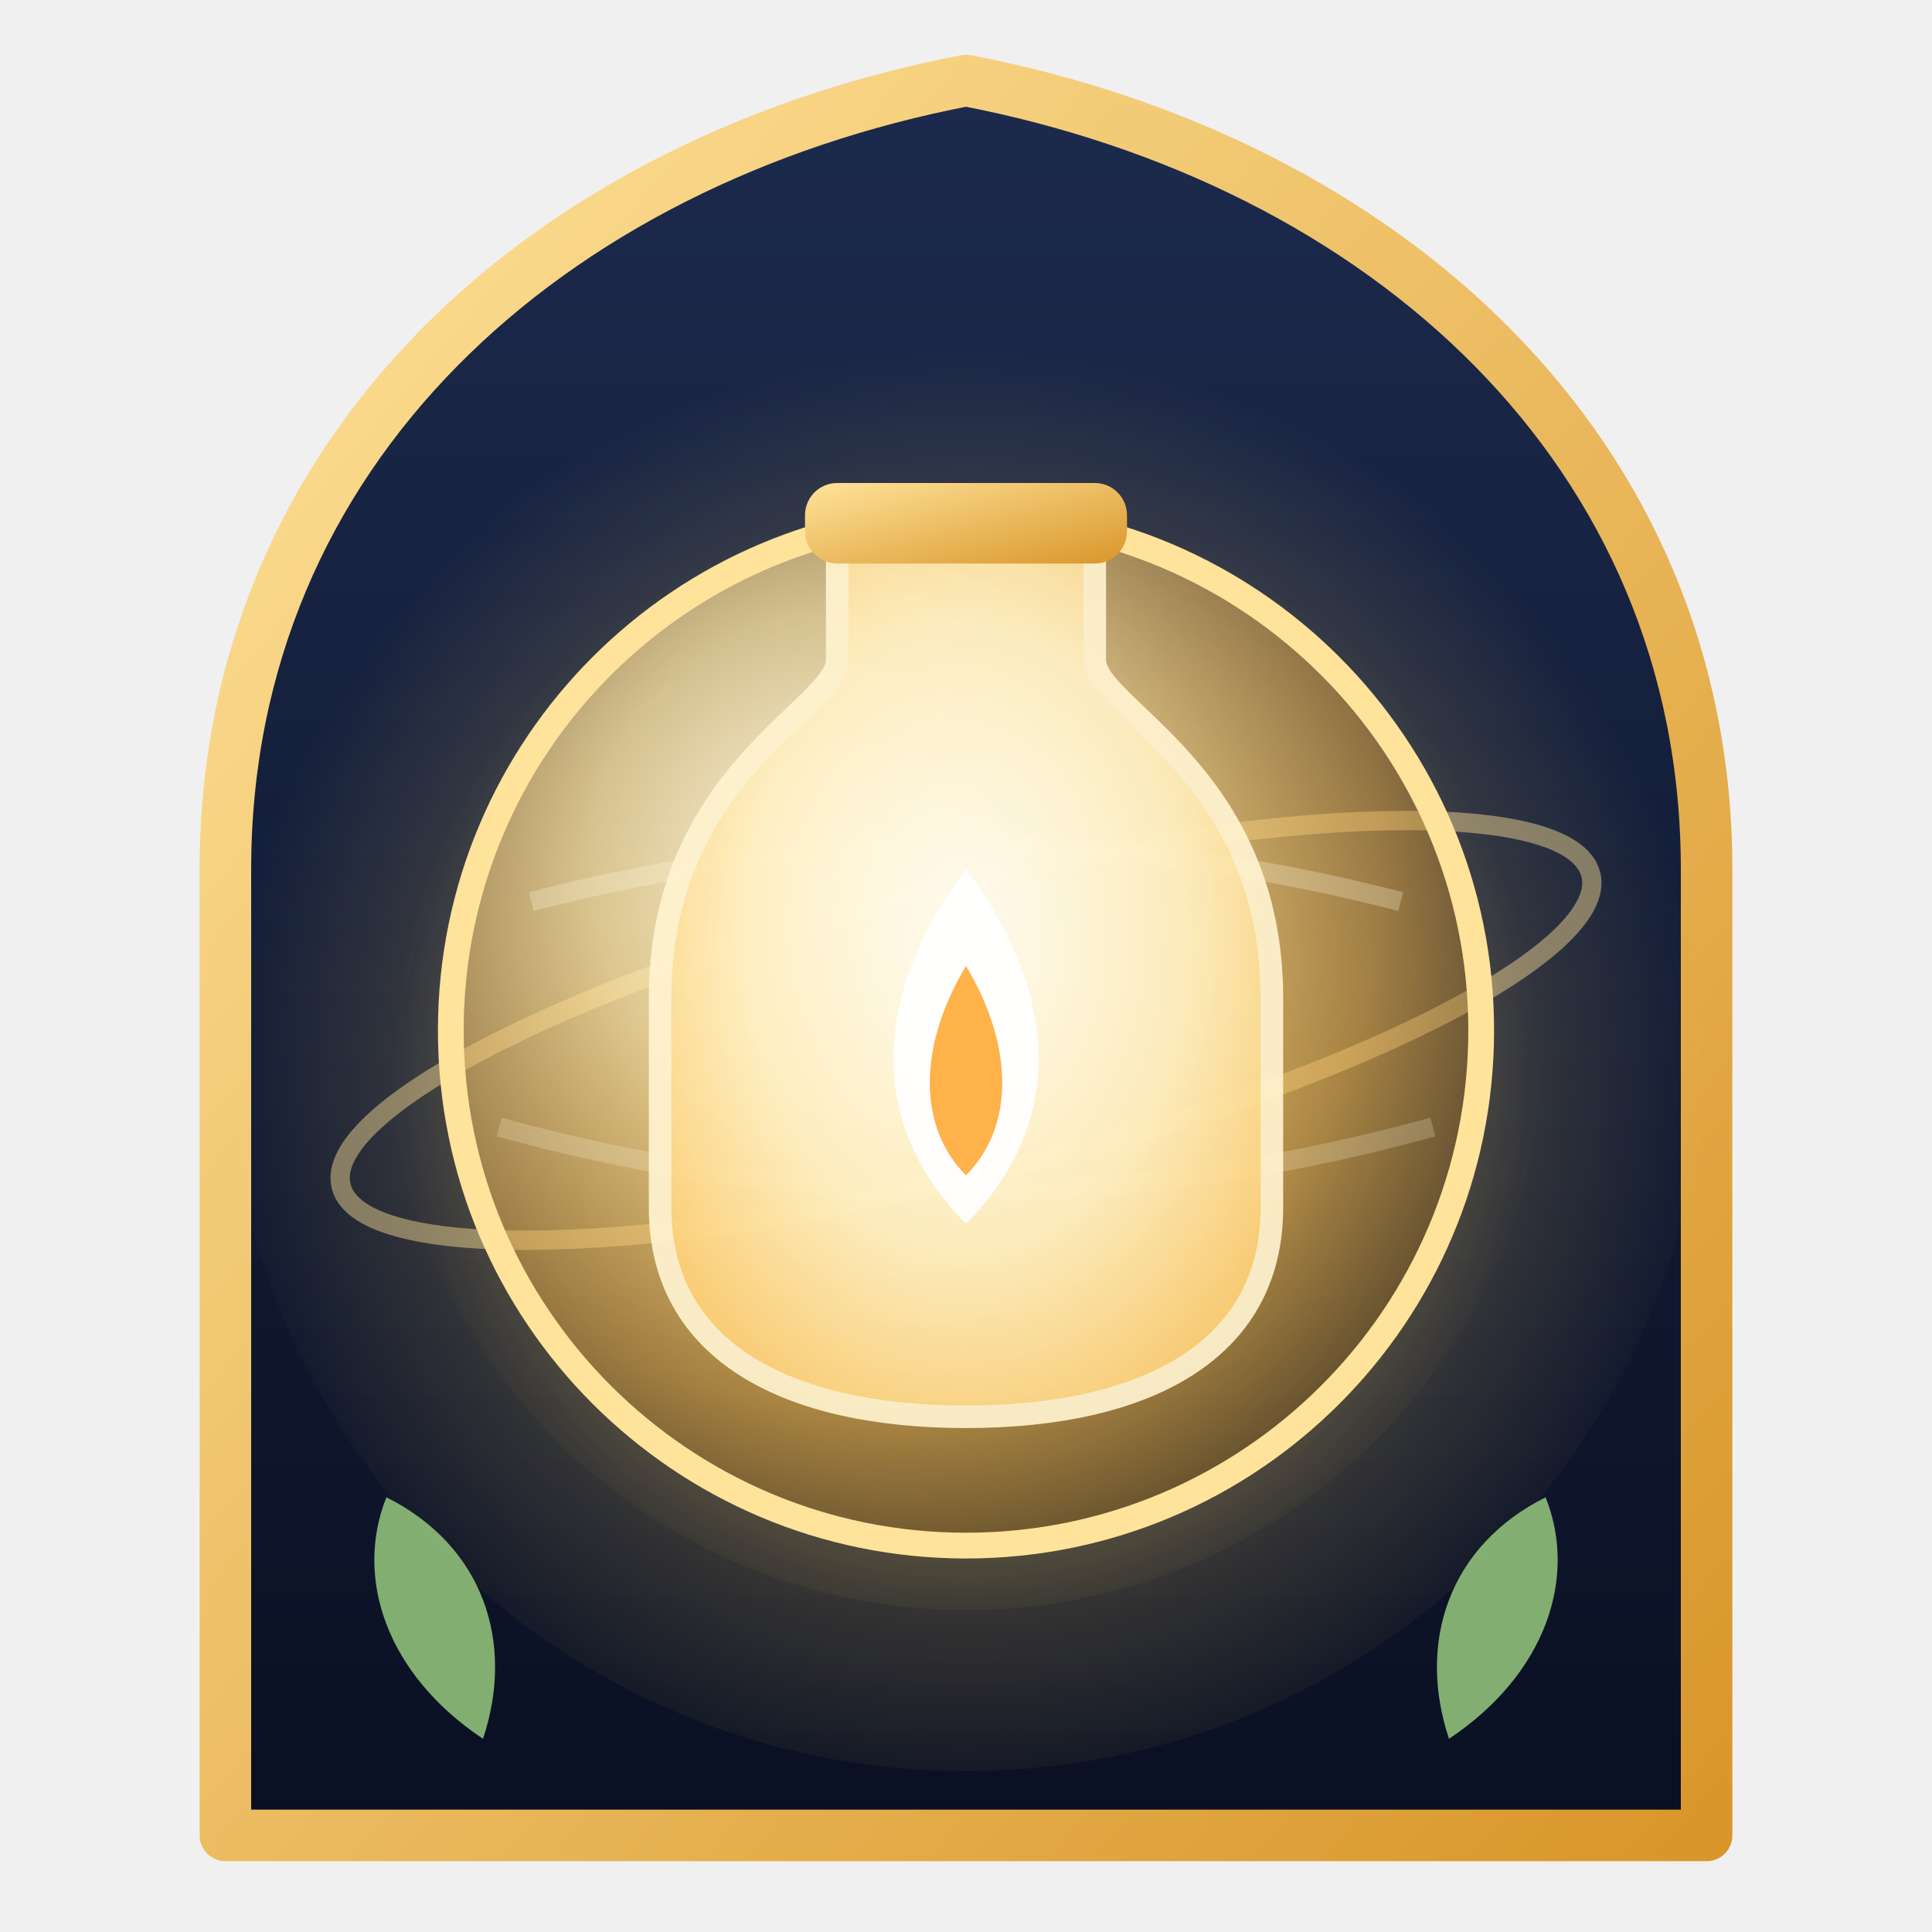
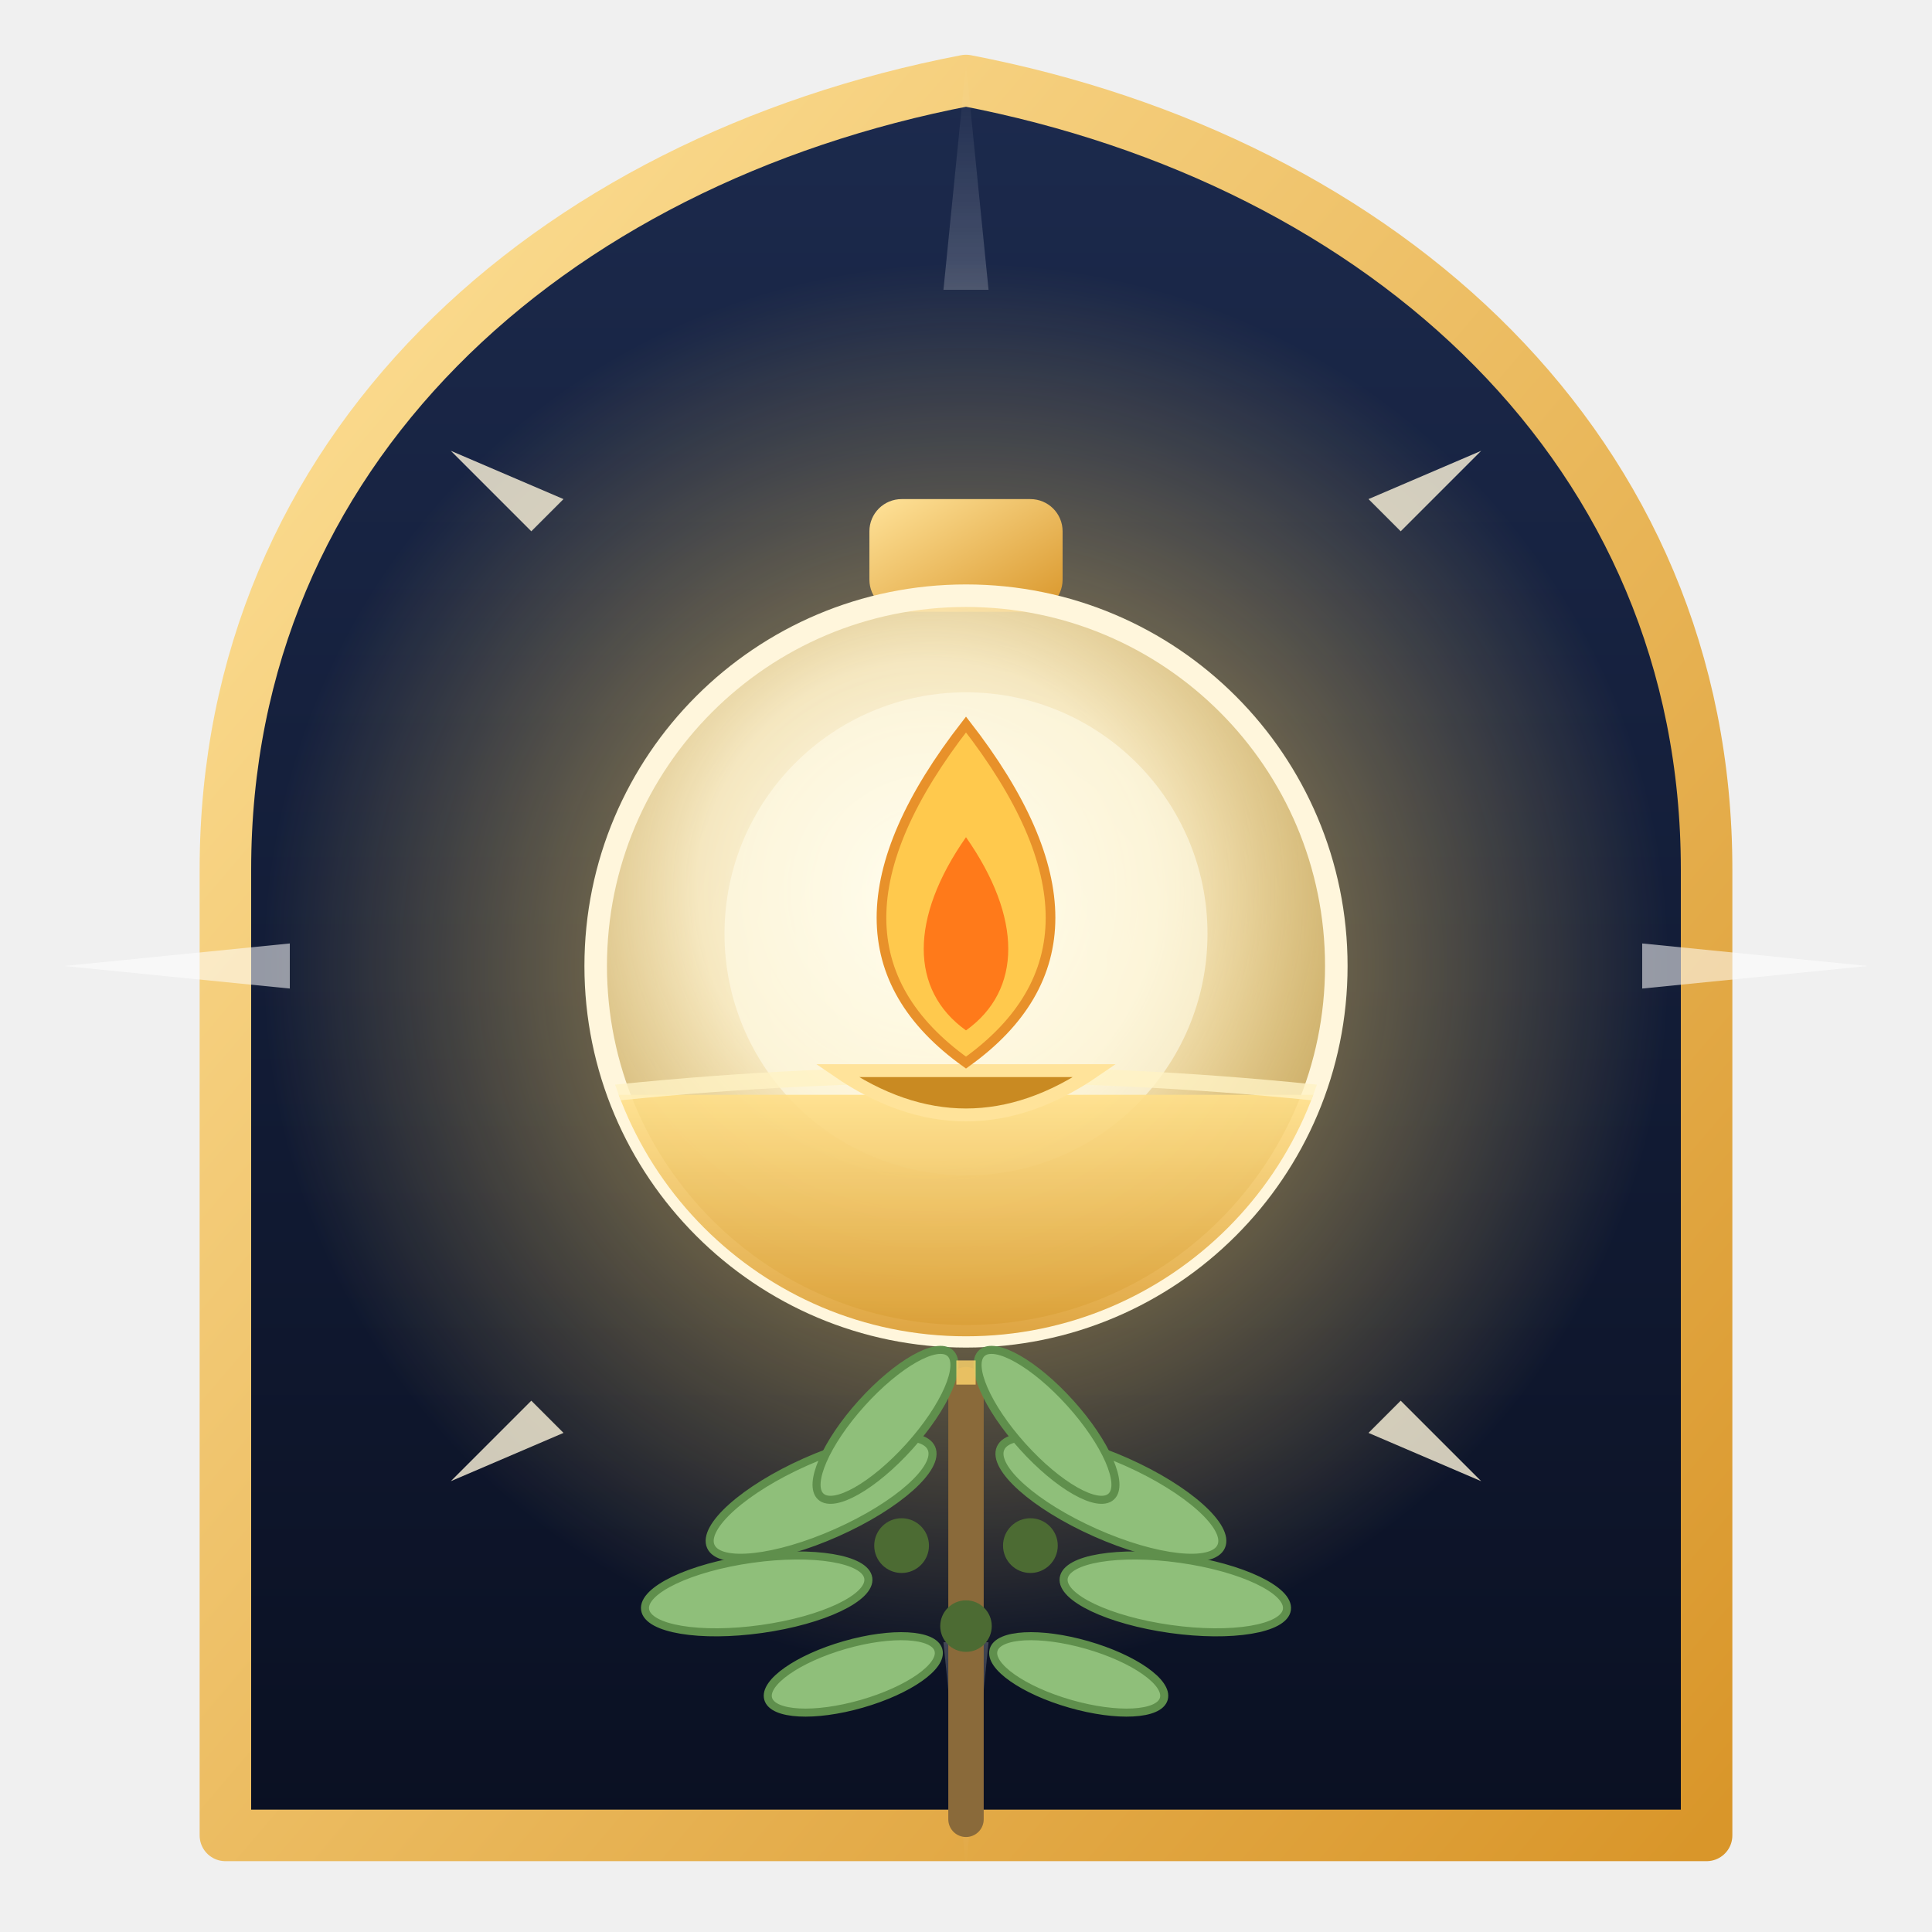
<svg xmlns="http://www.w3.org/2000/svg" class="lamp lmp1" viewBox="0 0 120 120" width="120" height="120" role="img" aria-label="Mishkat — light upon light (24:35)">
  <defs>
-     <radialGradient id="lmp1h" cx="50%" cy="54%" r="50%">
-       <stop offset="0" stop-color="#ffd66b" stop-opacity=".55" />
+     <radialGradient id="lmp1h" cx="50%" cy="50%" r="50%">
+       <stop offset="0" stop-color="#fff3c4" stop-opacity=".95" />
+       <stop offset=".45" stop-color="#ffd66b" stop-opacity=".42" />
      <stop offset="1" stop-color="#ffd66b" stop-opacity="0" />
    </radialGradient>
-     <radialGradient id="lmp1s" cx="38%" cy="34%" r="70%">
-       <stop offset="0" stop-color="#fffaf0" stop-opacity=".95" />
-       <stop offset=".35" stop-color="#ffe6a6" stop-opacity=".75" />
-       <stop offset=".75" stop-color="#e9a73d" stop-opacity=".45" />
-       <stop offset="1" stop-color="#8a5a12" stop-opacity=".35" />
+     <radialGradient id="lmp1s" cx="45%" cy="40%" r="62%">
+       <stop offset="0" stop-color="#fffef6" />
+       <stop offset=".5" stop-color="#fff1c9" stop-opacity=".92" />
+       <stop offset="1" stop-color="#f2c96a" stop-opacity=".7" />
    </radialGradient>
-     <radialGradient id="lmp1b" cx="50%" cy="45%" r="60%">
-       <stop offset="0" stop-color="#fffdf5" />
-       <stop offset=".6" stop-color="#fff0c2" />
-       <stop offset="1" stop-color="#ffd27a" />
-     </radialGradient>
+     <linearGradient id="lmp1o" x1="0" y1="0" x2="0" y2="1">
+       <stop offset="0" stop-color="#ffe08a" />
+       <stop offset="1" stop-color="#d48f1f" />
+     </linearGradient>
    <linearGradient id="lmp1g" x1="0" y1="0" x2="1" y2="1">
      <stop offset="0" stop-color="#ffe39a" />
      <stop offset="1" stop-color="#d9962a" />
    </linearGradient>
    <linearGradient id="lmp1n" x1="0" y1="0" x2="0" y2="1">
      <stop offset="0" stop-color="#1c2a4d" />
      <stop offset="1" stop-color="#0a1022" />
    </linearGradient>
+     <linearGradient id="lmp1r" x1="0" y1="0" x2="0" y2="1">
+       <stop offset="0" stop-color="#fff" stop-opacity="0" />
+       <stop offset=".5" stop-color="#fff" stop-opacity=".95" />
+       <stop offset="1" stop-color="#fff" stop-opacity="0" />
+     </linearGradient>
+     <clipPath id="lmp1c">
+       <circle cx="60" cy="60" r="23" />
+     </clipPath>
  </defs>
  <style>
    .lmp1 .l1{animation:lmp1a 4.8s ease-in-out infinite}
-     .lmp1 .l2{animation:lmp1a 4.8s ease-in-out infinite .6s}
-     .lmp1 .l3{animation:lmp1a 4.8s ease-in-out infinite 1.2s}
-     .lmp1 .l4{animation:lmp1a 4.8s ease-in-out infinite 1.8s}
-     .lmp1 .flame{animation:lmp1f 1.6s ease-in-out infinite alternate;transform-origin:60px 70px}
-     @keyframes lmp1a{0%,100%{opacity:.35}35%{opacity:1}60%{opacity:.75}}
-     @keyframes lmp1f{from{transform:scale(.94,1)}to{transform:scale(1.06,1.08)}}
+     .lmp1 .l2{animation:lmp1a 4.8s ease-in-out infinite .8s}
+     .lmp1 .l3{animation:lmp1a 4.8s ease-in-out infinite 1.6s}
+     .lmp1 .glint{animation:lmp1g 3.2s ease-in-out infinite;transform-origin:60px 60px}
+     .lmp1 .flame{animation:lmp1f 1.6s ease-in-out infinite alternate;transform-origin:60px 64px}
+     @keyframes lmp1a{0%,100%{opacity:.45}40%{opacity:1}65%{opacity:.8}}
+     @keyframes lmp1g{0%,100%{opacity:.55;transform:scale(.94)}50%{opacity:1;transform:scale(1.04)}}
+     @keyframes lmp1f{from{transform:scale(.93,1)}to{transform:scale(1.06,1.09)}}
    @media (prefers-reduced-motion:reduce){.lmp1 *{animation:none!important}}</style>
  <path d="M14 114 V54 C14 28 34 10 60 5 C86 10 106 28 106 54 V114 Z" fill="url(#lmp1n)" stroke="url(#lmp1g)" stroke-width="3.2" stroke-linejoin="round" />
-   <circle class="l4" cx="60" cy="64" r="46" fill="url(#lmp1h)" />
-   <circle class="l3" cx="60" cy="64" r="36" fill="url(#lmp1h)" />
-   <path d="M60 12 V22" stroke="url(#lmp1g)" stroke-width="1.8" />
-   <ellipse class="l3" cx="60" cy="64" rx="40" ry="9" fill="none" stroke="#ffe39a" stroke-opacity=".45" stroke-width="1.2" transform="rotate(-14 60 64)" />
-   <circle class="l2" cx="60" cy="64" r="32" fill="url(#lmp1s)" stroke="#ffe39a" stroke-width="1.6" />
-   <path d="M33 56 Q60 49 87 56" stroke="#fff6dc" stroke-opacity=".28" stroke-width="1.2" fill="none" />
-   <path d="M31 70 Q60 78 89 70" stroke="#fff6dc" stroke-opacity=".22" stroke-width="1.2" fill="none" />
-   <path class="l1" d="M52 34 h16 v7 c0 3 11 7 11 21 v13 c0 9 -8 13 -19 13 c-11 0 -19 -4 -19 -13 v-13 c0 -14 11 -18 11 -21 z" fill="url(#lmp1b)" stroke="#fff3cf" stroke-width="1.4" opacity=".92" />
-   <rect x="50" y="30" width="20" height="5" rx="2" fill="url(#lmp1g)" />
-   <path class="flame" d="M60 54 C66 62 66 70 60 76 C54 70 54 62 60 54 Z" fill="#fff" opacity=".95" />
-   <path class="flame" d="M60 60 C63 65 63 70 60 73 C57 70 57 65 60 60 Z" fill="#ffb24a" />
-   <g fill="#8fbf7a" opacity=".9">
-     <path d="M30 108 C24 104 22 98 24 93 C30 96 32 102 30 108 Z" />
-     <path d="M90 108 C96 104 98 98 96 93 C90 96 88 102 90 108 Z" />
+   <circle class="l3" cx="60" cy="60" r="44" fill="url(#lmp1h)" />
+   <path d="M60 9 V31" stroke="url(#lmp1g)" stroke-width="1.6" stroke-dasharray="2.2 1.4" />
+   <g class="glint">
+     <path d="M58.6 18 L60 4 L61.4 18 Z M58.6 102 L60 116 L61.4 102 Z" fill="url(#lmp1r)" opacity=".85" />
+     <path d="M18 58.6 L4 60 L18 61.4 Z M102 58.6 L116 60 L102 61.4 Z" fill="#fff" opacity=".55" />
+     <path d="M33 33 L28 28 L35 31 Z M87 33 L92 28 L85 31 Z M33 87 L28 92 L35 89 Z M87 87 L92 92 L85 89 Z" fill="#fff6dc" opacity=".8" />
  </g>
+   <rect x="54" y="31" width="12" height="7" rx="2" fill="url(#lmp1g)" />
+   <circle cx="60" cy="60" r="23" fill="url(#lmp1s)" stroke="#fff6dc" stroke-width="1.4" />
+   <circle class="l1" cx="60" cy="58" r="15" fill="#fffbe8" opacity=".6" />
+   <g clip-path="url(#lmp1c)">
+     <rect class="l2" x="36" y="68" width="48" height="18" fill="url(#lmp1o)" opacity=".9" />
+     <path d="M37 68 Q60 65.5 83 68" stroke="#fff3c4" stroke-width="1" fill="none" opacity=".8" />
+   </g>
+   <path d="M52 66.5 Q60 72 68 66.5 Z" fill="#c98a22" stroke="#ffe39a" stroke-width=".8" />
+   <g class="flames">
+     <path class="flame" d="M60 45 C67 54 67 61 60 66 C53 61 53 54 60 45 Z" fill="#ffc94d" stroke="#e8912a" stroke-width=".6" />
+     <path class="flame" d="M60 52 C63.5 57 63.5 61.5 60 64 C56.5 61.5 56.5 57 60 52 Z" fill="#ff7a1a" />
+   </g>
+   <path d="M60 113 V86" stroke="#8a6a3a" stroke-width="2.2" stroke-linecap="round" />
+   <g fill="#8fbf7a" stroke="#5f8f4c" stroke-width=".5">
+     <ellipse cx="51" cy="93" rx="7.5" ry="2.4" transform="rotate(-24 51 93)" />
+     <ellipse cx="69" cy="93" rx="7.5" ry="2.4" transform="rotate(24 69 93)" />
+     <ellipse cx="47" cy="99" rx="7" ry="2.2" transform="rotate(-8 47 99)" />
+     <ellipse cx="73" cy="99" rx="7" ry="2.2" transform="rotate(8 73 99)" />
+     <ellipse cx="55" cy="88.5" rx="6" ry="2" transform="rotate(-48 55 88.5)" />
+     <ellipse cx="65" cy="88.5" rx="6" ry="2" transform="rotate(48 65 88.5)" />
+     <ellipse cx="53" cy="104" rx="5.5" ry="1.9" transform="rotate(-16 53 104)" />
+     <ellipse cx="67" cy="104" rx="5.5" ry="1.9" transform="rotate(16 67 104)" />
+   </g>
+   <g fill="#4c6b33">
+     <circle cx="56" cy="96" r="1.7" />
+     <circle cx="64" cy="96" r="1.7" />
+     <circle cx="60" cy="101" r="1.6" />
+   </g>
+   <path class="l2" d="M60 86 V83.2" stroke="#ffd66b" stroke-width="1.2" stroke-dasharray="1.5 1.5" opacity=".8" />
</svg>
